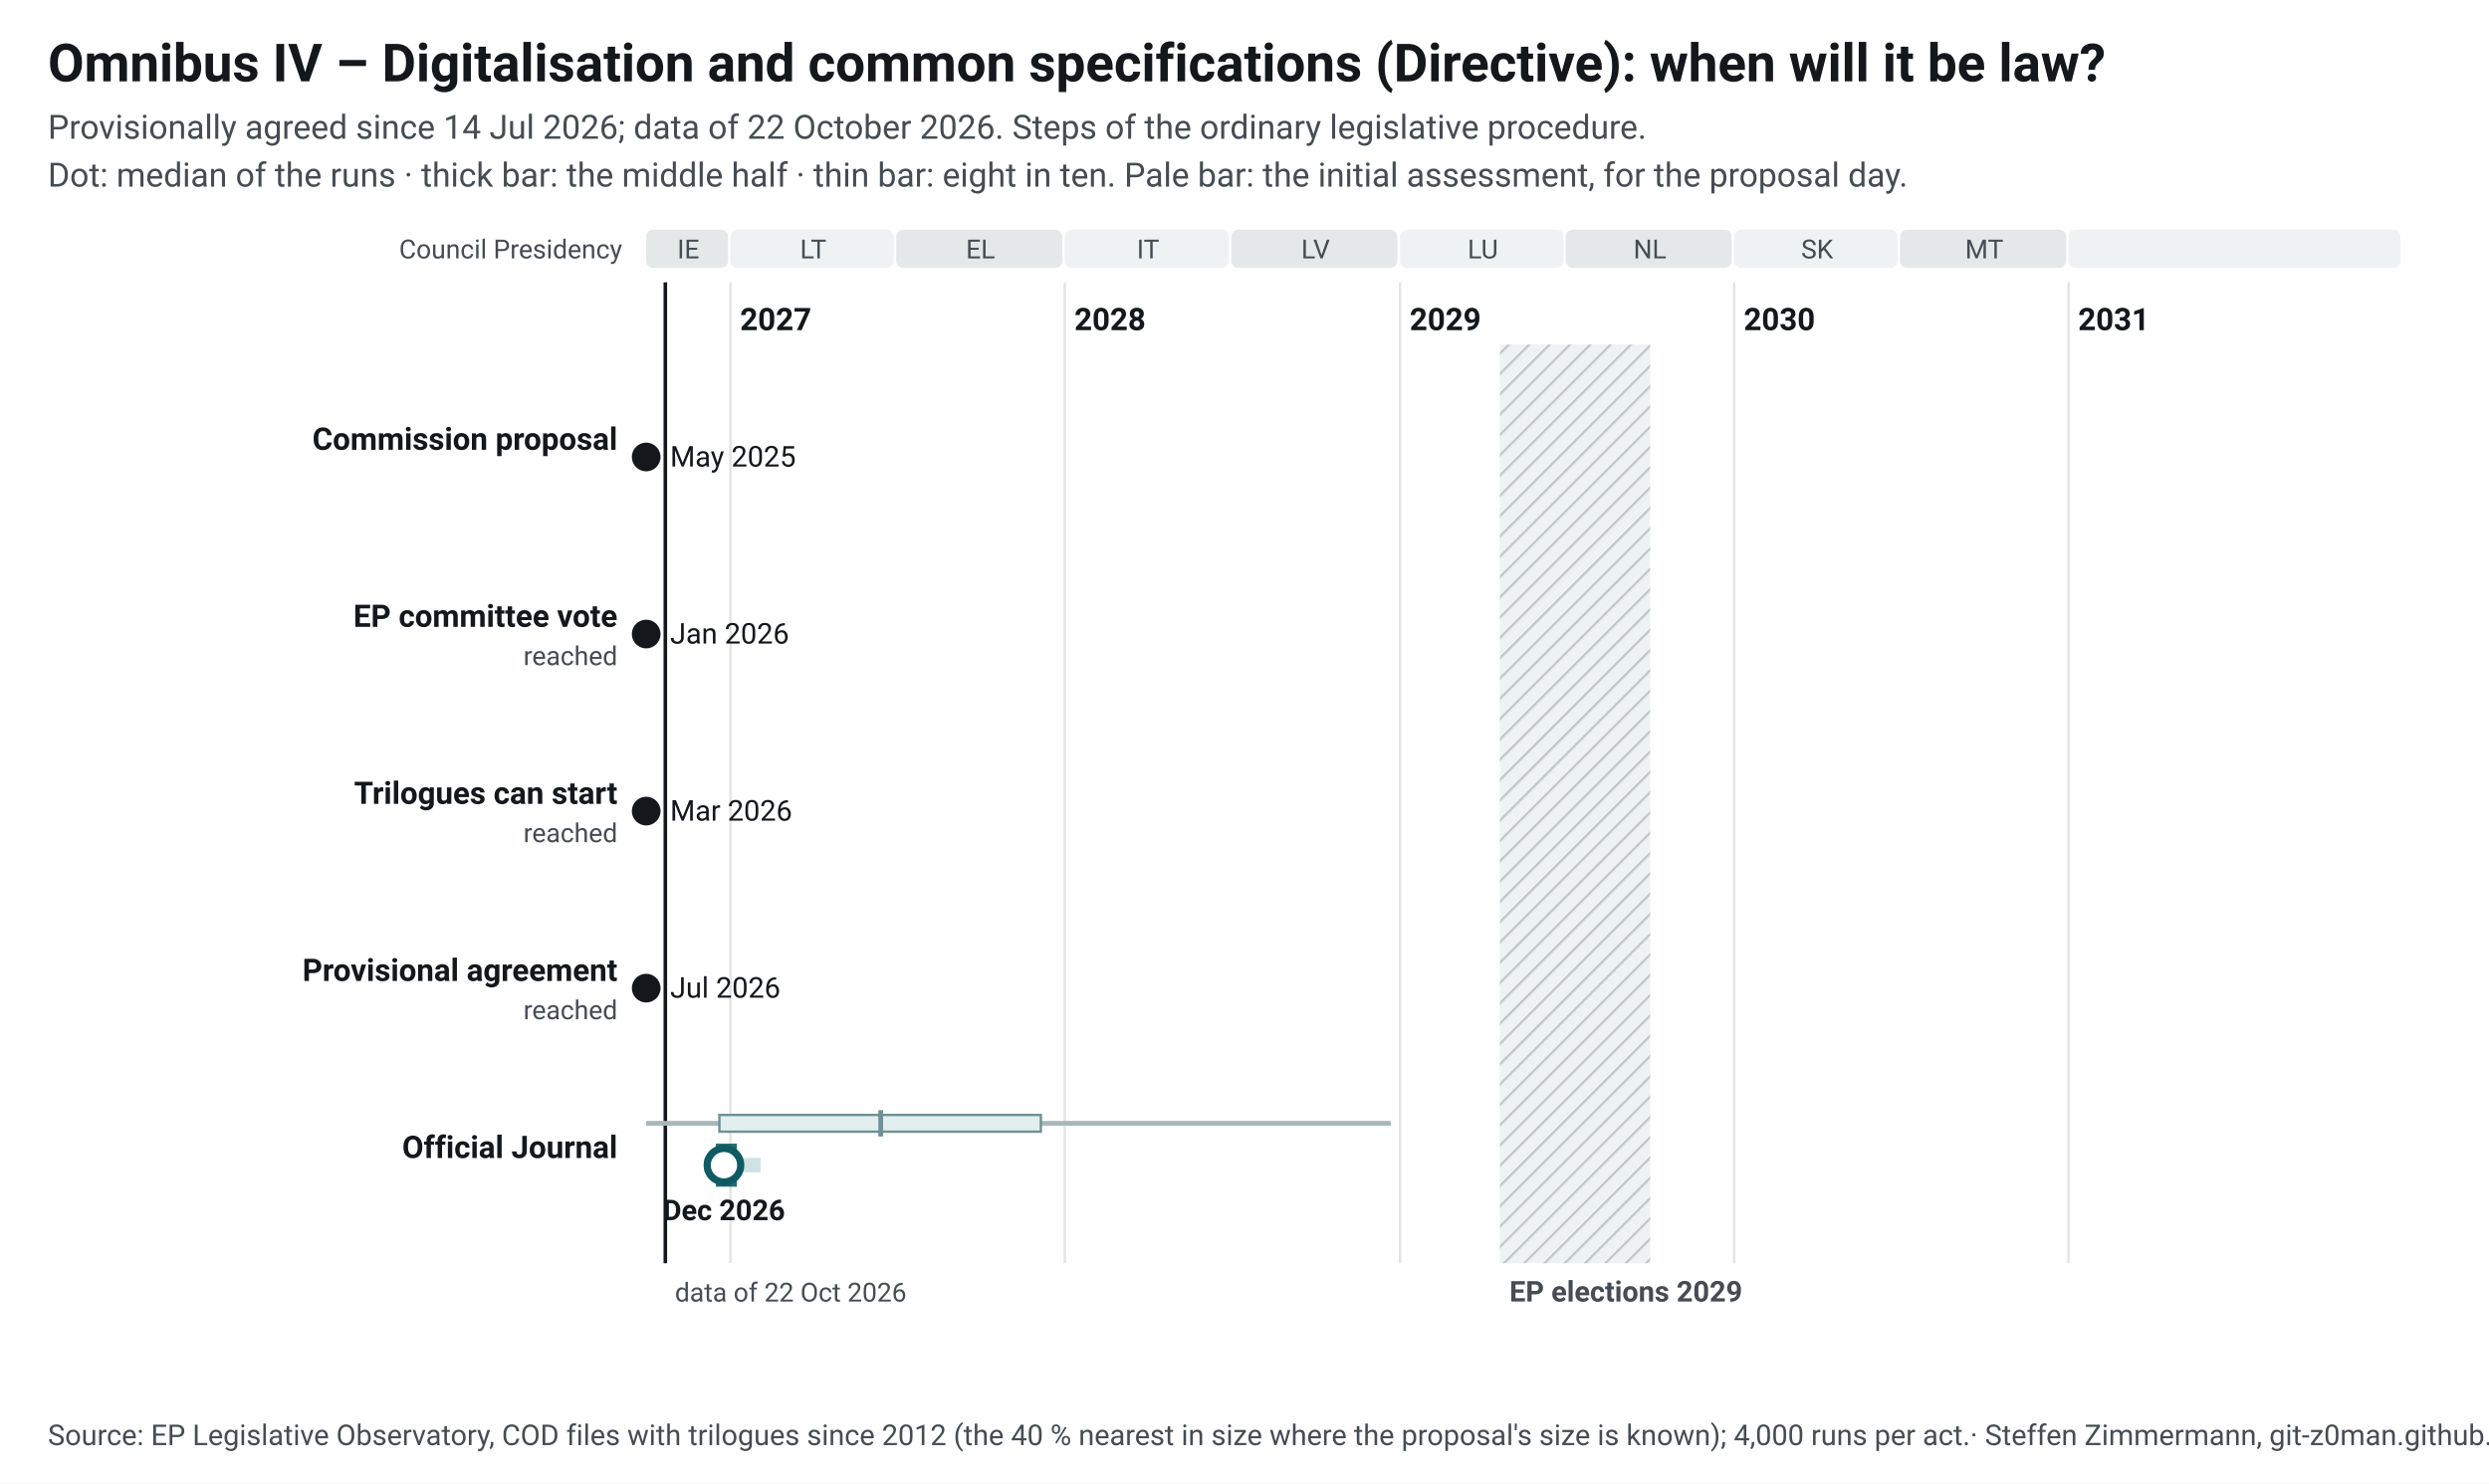
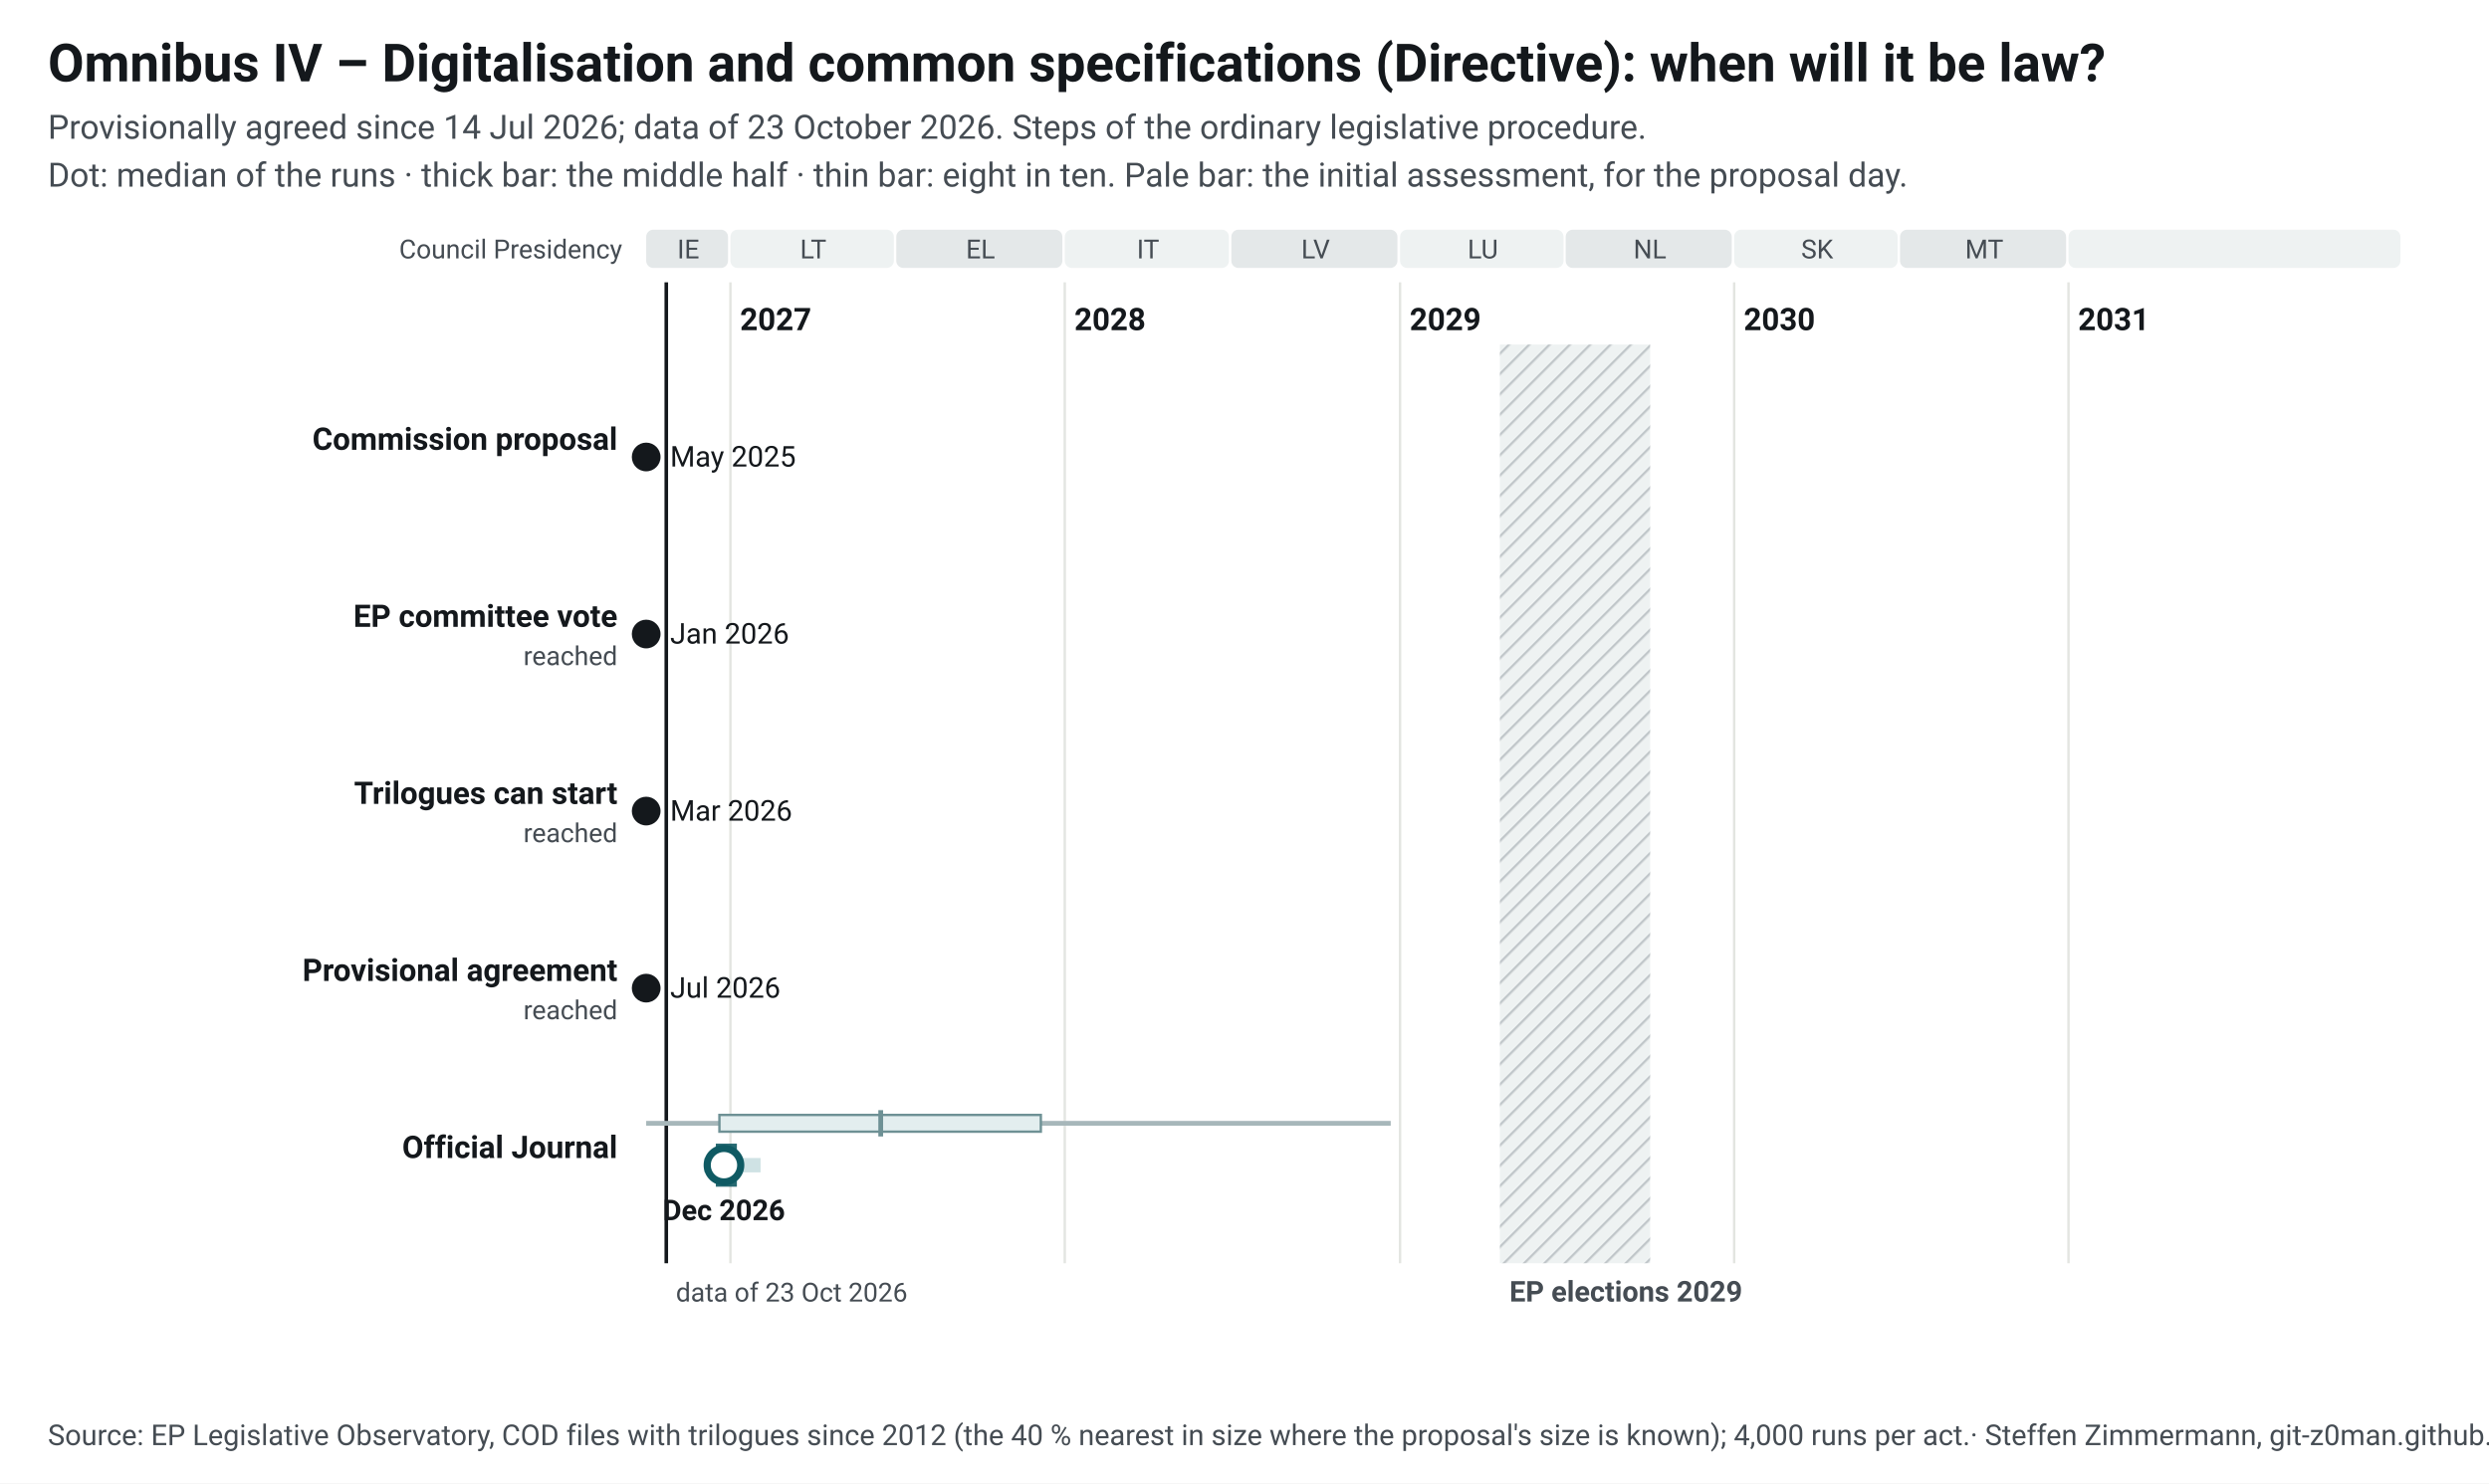
<svg xmlns="http://www.w3.org/2000/svg" width="1040" height="620" viewBox="0 0 1040 620" font-family="&quot;Source Sans 3&quot;, system-ui, -apple-system, Segoe UI, Roboto, Arial, sans-serif" font-size="13">
  <style>.ink{fill:#14181c}.mu{fill:#454c53}.gr{stroke:#e3e5e1;stroke-width:1}.pa{fill:#eef2f2}.pb{fill:#e4e8e9}.hb{fill:#eef2f2}.hl{stroke:#c3c9cc}.wt{fill:#454c53}.pt{fill:#14181c;paint-order:stroke;stroke:#fff;stroke-width:4px;stroke-linejoin:round}.pl{stroke:#14181c}.td{stroke:#14181c;stroke-width:1.5}.b50{fill:#0f5a63;opacity:.9}.b80{fill:#cfe2e4}.med{fill:#fff;stroke:#0f5a63}.fx{fill:#14181c}.ini{fill:#e3eeef;stroke:#6e9195;stroke-width:1}.ini80{fill:#a7b7ba}.inim{stroke:#6e9195;stroke-width:2}.c1{stroke:#0f5a63}.c2{stroke:#454c53;stroke-dasharray:7 4}a text{fill:#0f5a63}.nl-pending{fill:#0f5a63}.nl-adopted{fill:#5b646b}.nl-plan{fill:#fff;stroke:#14181c}.nl-open{fill:none;stroke:#14181c}.nl-q{fill:#14181c}.nl-row{stroke:#e3e5e1;stroke-width:.6}.nl-g-announced{fill:#f1f2f3}.nl-g-pending{fill:#e3eeef}.nl-g-adopted{fill:#eef2f2}</style>
  <rect width="1040" height="620" fill="#fff" />
  <text x="20" y="34" font-size="22" font-weight="700" class="ink">Omnibus IV – Digitalisation and common specifications (Directive): when will it be law?</text>
-   <text x="20" y="58" font-size="14" class="mu">Provisionally agreed since 14 Jul 2026; data of 22 October 2026. Steps of the ordinary legislative procedure.</text>
+   <text x="20" y="58" font-size="14" class="mu">Provisionally agreed since 14 Jul 2026; data of 23 October 2026. Steps of the ordinary legislative procedure.</text>
  <text x="20" y="78" font-size="14" class="mu">Dot: median of the runs · thick bar: the middle half · thin bar: eight in ten. Pale bar: the initial assessment, for the proposal day.</text>
  <g transform="translate(20,92)">
    <defs>
      <pattern id="hatch-33" width="6" height="6" patternUnits="userSpaceOnUse" patternTransform="rotate(45)">
        <rect width="6" height="6" class="hb" />
        <line x1="0" y1="0" x2="0" y2="6" class="hl" stroke-width="2" />
      </pattern>
    </defs>
    <rect x="250.0" y="4" width="34.2" height="16" rx="3" class="pb" data-tip="Council Presidency: IE, Jul 2026 to Dec 2026" />
    <text x="267.6" y="16" text-anchor="middle" font-size="11" class="mu">IE</text>
    <rect x="285.2" y="4" width="68.3" height="16" rx="3" class="pa" data-tip="Council Presidency: LT, Jan 2027 to Jun 2027" />
    <text x="319.8" y="16" text-anchor="middle" font-size="11" class="mu">LT</text>
    <rect x="354.5" y="4" width="69.4" height="16" rx="3" class="pb" data-tip="Council Presidency: EL, Jul 2027 to Dec 2027" />
    <text x="389.7" y="16" text-anchor="middle" font-size="11" class="mu">EL</text>
    <rect x="424.9" y="4" width="68.6" height="16" rx="3" class="pa" data-tip="Council Presidency: IT, Jan 2028 to Jun 2028" />
    <text x="459.7" y="16" text-anchor="middle" font-size="11" class="mu">IT</text>
    <rect x="494.5" y="4" width="69.4" height="16" rx="3" class="pb" data-tip="Council Presidency: LV, Jul 2028 to Dec 2028" />
    <text x="529.7" y="16" text-anchor="middle" font-size="11" class="mu">LV</text>
    <rect x="565.0" y="4" width="68.3" height="16" rx="3" class="pa" data-tip="Council Presidency: LU, Jan 2029 to Jun 2029" />
    <text x="599.6" y="16" text-anchor="middle" font-size="11" class="mu">LU</text>
    <rect x="634.2" y="4" width="69.4" height="16" rx="3" class="pb" data-tip="Council Presidency: NL, Jul 2029 to Dec 2029" />
    <text x="669.4" y="16" text-anchor="middle" font-size="11" class="mu">NL</text>
    <rect x="704.6" y="4" width="68.3" height="16" rx="3" class="pa" data-tip="Council Presidency: SK, Jan 2030 to Jun 2030" />
    <text x="739.3" y="16" text-anchor="middle" font-size="11" class="mu">SK</text>
    <rect x="773.9" y="4" width="69.4" height="16" rx="3" class="pb" data-tip="Council Presidency: MT, Jul 2030 to Dec 2030" />
    <text x="809.1" y="16" text-anchor="middle" font-size="11" class="mu">MT</text>
    <rect x="844.3" y="4" width="138.7" height="16" rx="3" class="pa" data-tip="Council Presidency: not decided, Jan 2031 to Dec 2031" />
    <text x="914.2" y="16" text-anchor="middle" font-size="11" class="mu" />
    <line x1="285.2" y1="26" x2="285.2" y2="436" class="gr" />
    <text x="289.2" y="46" font-weight="600" class="ink">2027</text>
    <line x1="424.9" y1="26" x2="424.9" y2="436" class="gr" />
    <text x="428.9" y="46" font-weight="600" class="ink">2028</text>
    <line x1="565.0" y1="26" x2="565.0" y2="436" class="gr" />
    <text x="569.0" y="46" font-weight="600" class="ink">2029</text>
    <line x1="704.6" y1="26" x2="704.6" y2="436" class="gr" />
    <text x="708.6" y="46" font-weight="600" class="ink">2030</text>
    <line x1="844.3" y1="26" x2="844.3" y2="436" class="gr" />
    <text x="848.3" y="46" font-weight="600" class="ink">2031</text>
    <rect x="606.7" y="52" width="62.8" height="384" fill="url(#hatch-33)" data-tip="European elections 2029: Parliament does no legislative work from its last session in April until the new committees vote again in October (assumption, as in 2024; the dates are not set yet)." />
    <text x="610.7" y="452" font-size="12" font-weight="600" class="wt">EP elections 2029</text>
    <text x="240" y="16" text-anchor="end" font-size="11" class="mu">Council Presidency</text>
-     <line x1="258.0" y1="26" x2="258.0" y2="436" class="td" />
-     <text x="262.0" y="452" font-size="11" class="mu">data of 22 Oct 2026</text>
+     <line x1="258.4" y1="26" x2="258.4" y2="436" class="td" />
+     <text x="262.4" y="452" font-size="11" class="mu">data of 23 Oct 2026</text>
    <text x="238" y="96.0" text-anchor="end" font-weight="600" class="ink lnk">Commission proposal</text>
    <circle cx="250.0" cy="99.0" r="6" class="fx" data-tip="Commission proposal: 21 May 2025" />
    <text x="260.0" y="103.0" font-size="12" class="ink">May 2025</text>
    <text x="238" y="170.0" text-anchor="end" font-weight="600" class="ink lnk">EP committee vote</text>
    <text x="238" y="186.0" text-anchor="end" font-size="11" class="mu">reached</text>
    <circle cx="250.0" cy="173.0" r="6" class="fx" data-tip="EP committee vote: 27 Jan 2026" />
    <text x="260.0" y="177.0" font-size="12" class="ink">Jan 2026</text>
    <text x="238" y="244.0" text-anchor="end" font-weight="600" class="ink lnk">Trilogues can start</text>
    <text x="238" y="260.0" text-anchor="end" font-size="11" class="mu">reached</text>
    <circle cx="250.0" cy="247.0" r="6" class="fx" data-tip="Trilogues can start: 11 Mar 2026" />
    <text x="260.0" y="251.0" font-size="12" class="ink">Mar 2026</text>
    <text x="238" y="318.0" text-anchor="end" font-weight="600" class="ink lnk">Provisional agreement</text>
    <text x="238" y="334.0" text-anchor="end" font-size="11" class="mu">reached</text>
    <circle cx="250.0" cy="321.0" r="6" class="fx" data-tip="Provisional agreement: 14 Jul 2026" />
    <text x="260.0" y="325.0" font-size="12" class="ink">Jul 2026</text>
    <text x="238" y="392.0" text-anchor="end" font-weight="600" class="ink lnk">Official Journal</text>
    <rect x="250.0" y="376.5" width="311.1" height="2" class="ini80" data-tip="Initial assessment, forecast for the proposal day (21 May 2025): Official Journal: median Jun 2027; half of the runs Dec 2026 to Dec 2027; eight in ten Jul 2026 to Dec 2028" />
    <rect x="280.6" y="374.0" width="134.3" height="7" class="ini" data-tip="Initial assessment, forecast for the proposal day (21 May 2025): Official Journal: median Jun 2027; half of the runs Dec 2026 to Dec 2027; eight in ten Jul 2026 to Dec 2028" />
    <line x1="348.0" y1="372.0" x2="348.0" y2="383.0" class="inim" data-tip="Initial assessment, forecast for the proposal day (21 May 2025): Official Journal: median Jun 2027; half of the runs Dec 2026 to Dec 2027; eight in ten Jul 2026 to Dec 2028" />
    <rect x="274.1" y="392.0" width="23.7" height="6" class="b80" data-tip="Official Journal: median Dec 2026; half of the runs Dec 2026 to Jan 2027; eight in ten Dec 2026 to Feb 2027" />
    <rect x="279.1" y="386.0" width="8.8" height="18" class="b50" data-tip="Official Journal: median Dec 2026; half of the runs Dec 2026 to Jan 2027; eight in ten Dec 2026 to Feb 2027" />
    <circle cx="282.5" cy="395.0" r="7" class="med" stroke-width="3" data-tip="Official Journal: median Dec 2026; half of the runs Dec 2026 to Jan 2027; eight in ten Dec 2026 to Feb 2027" />
    <text x="282.5" y="418.0" text-anchor="middle" font-size="12" font-weight="600" class="ink">Dec 2026</text>
  </g>
  <text x="20" y="604" font-size="12" class="mu">Source: EP Legislative Observatory, COD files with trilogues since 2012 (the 40 % nearest in size where the proposal's size is known); 4,000 runs per act.<tspan> · Steffen Zimmermann, git-z0man.github.io/eu-regulation-timeline, CC BY 4.0</tspan>
  </text>
</svg>
